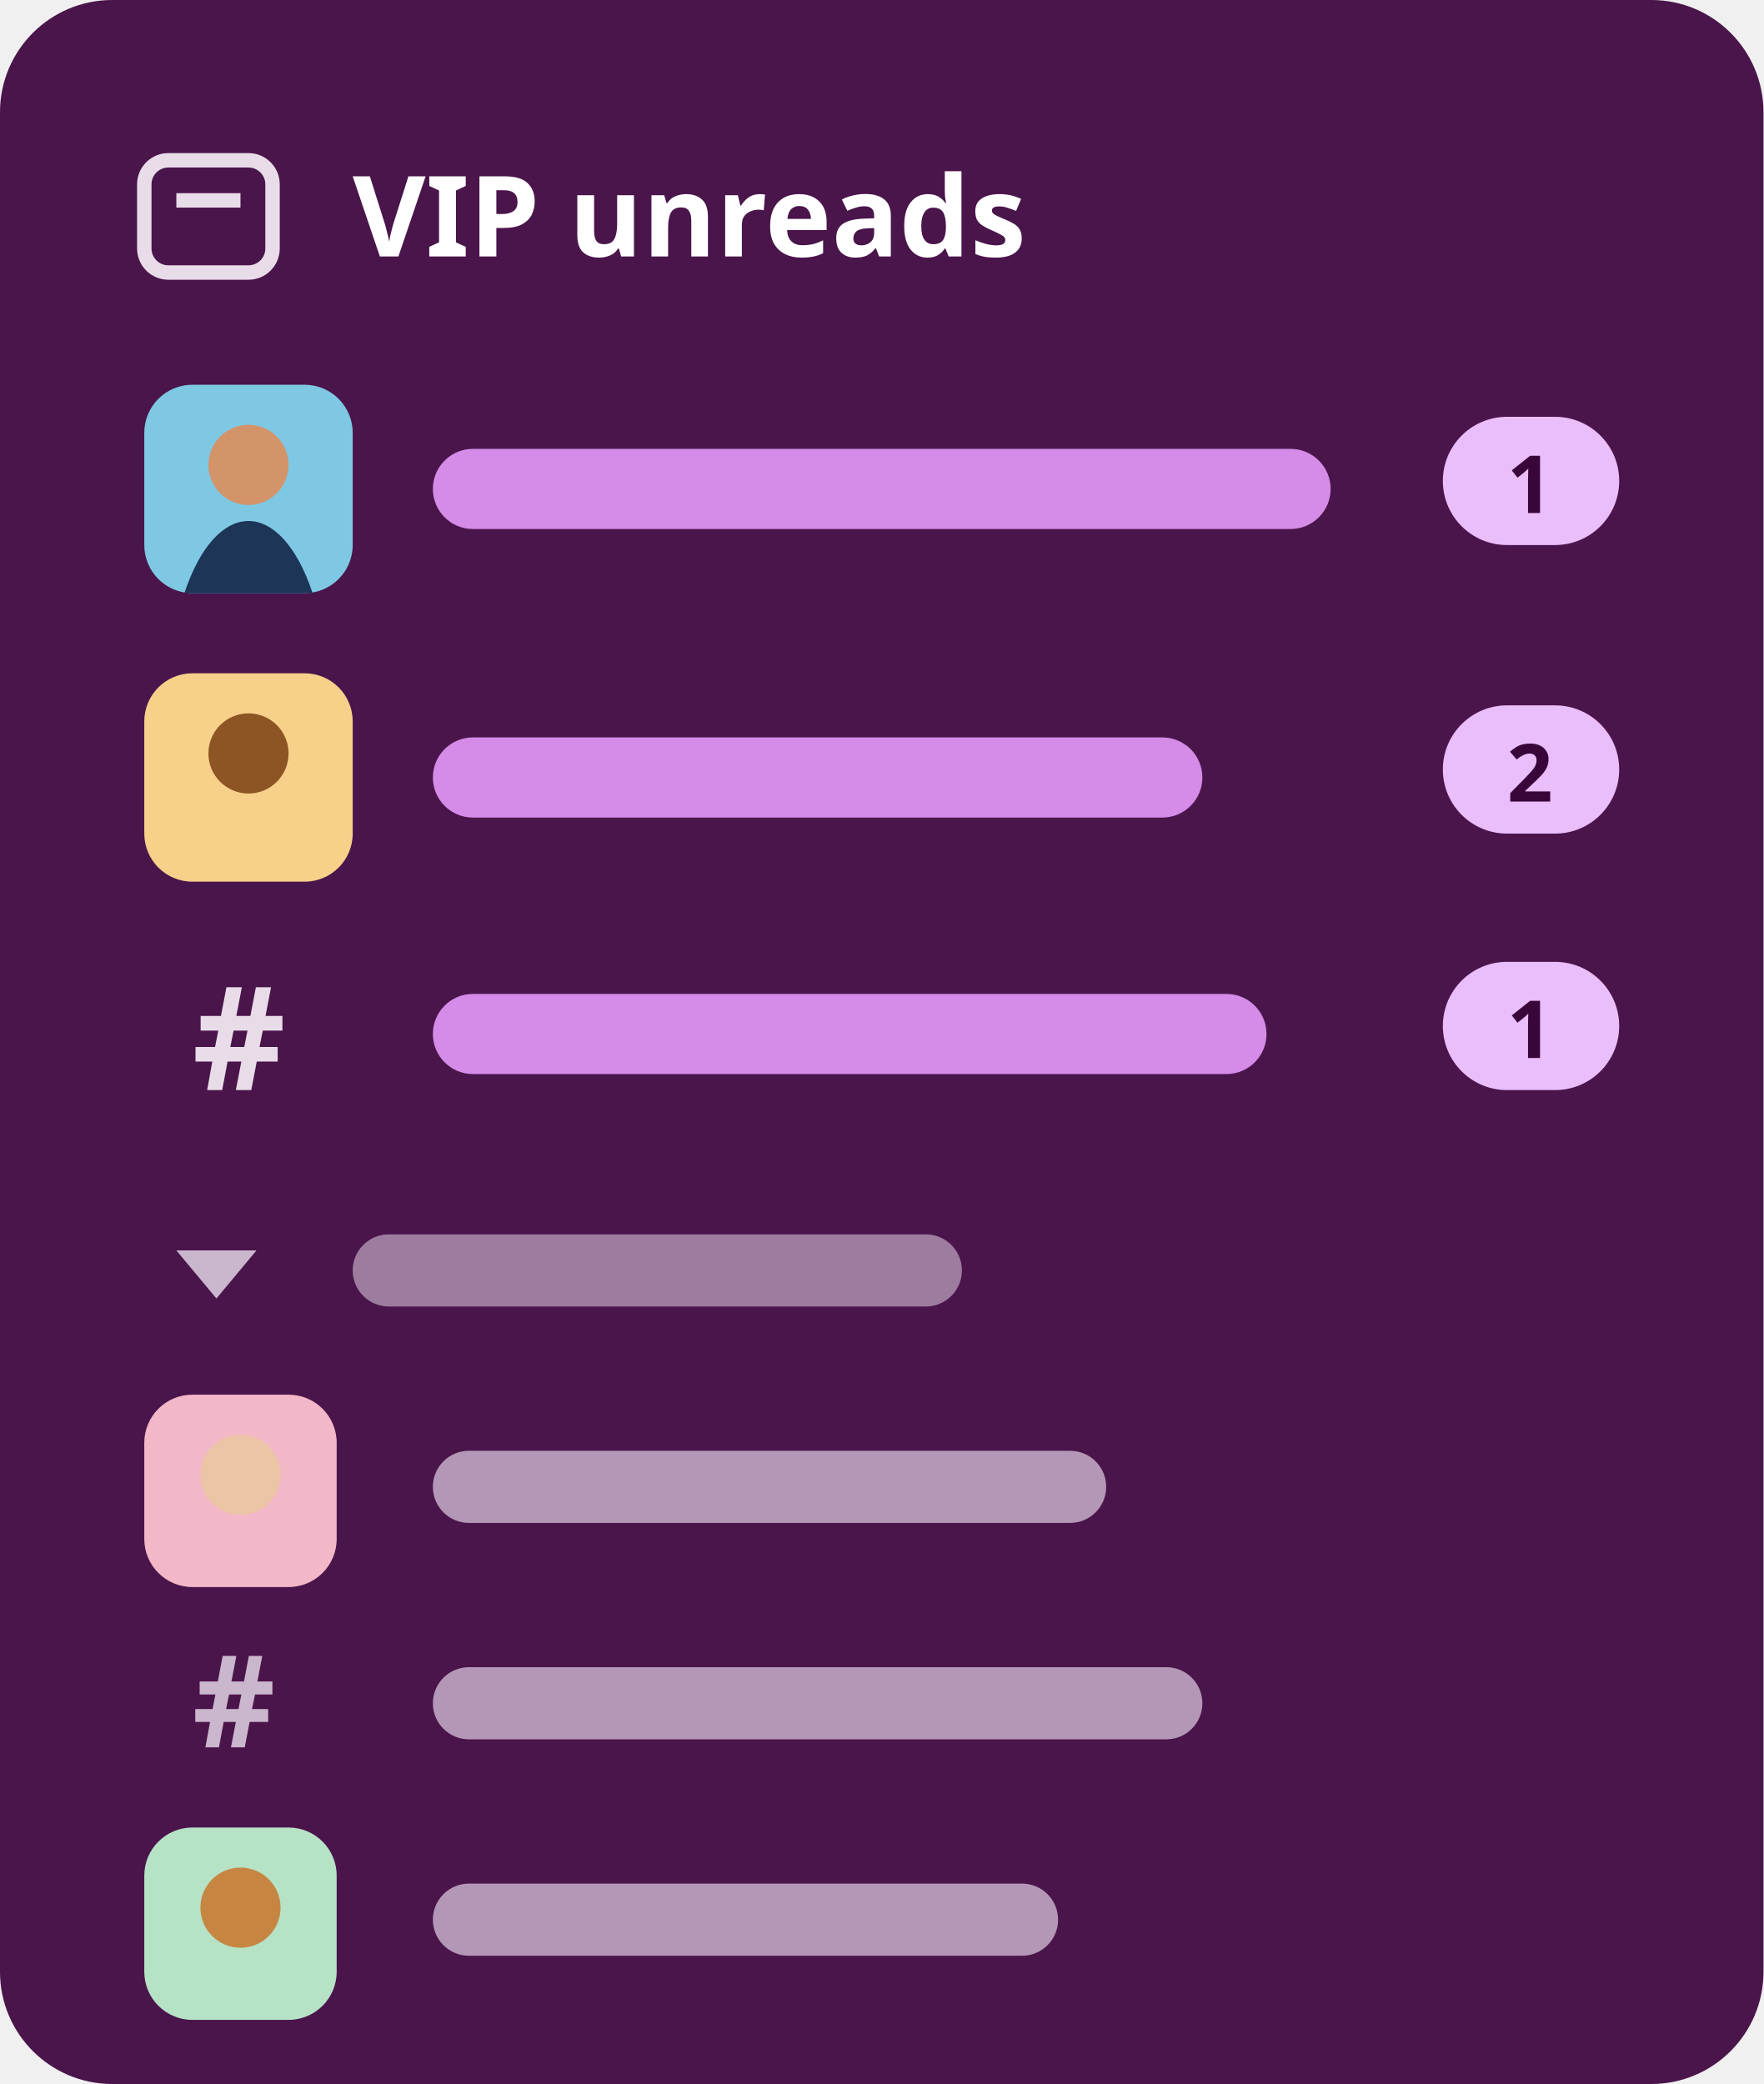
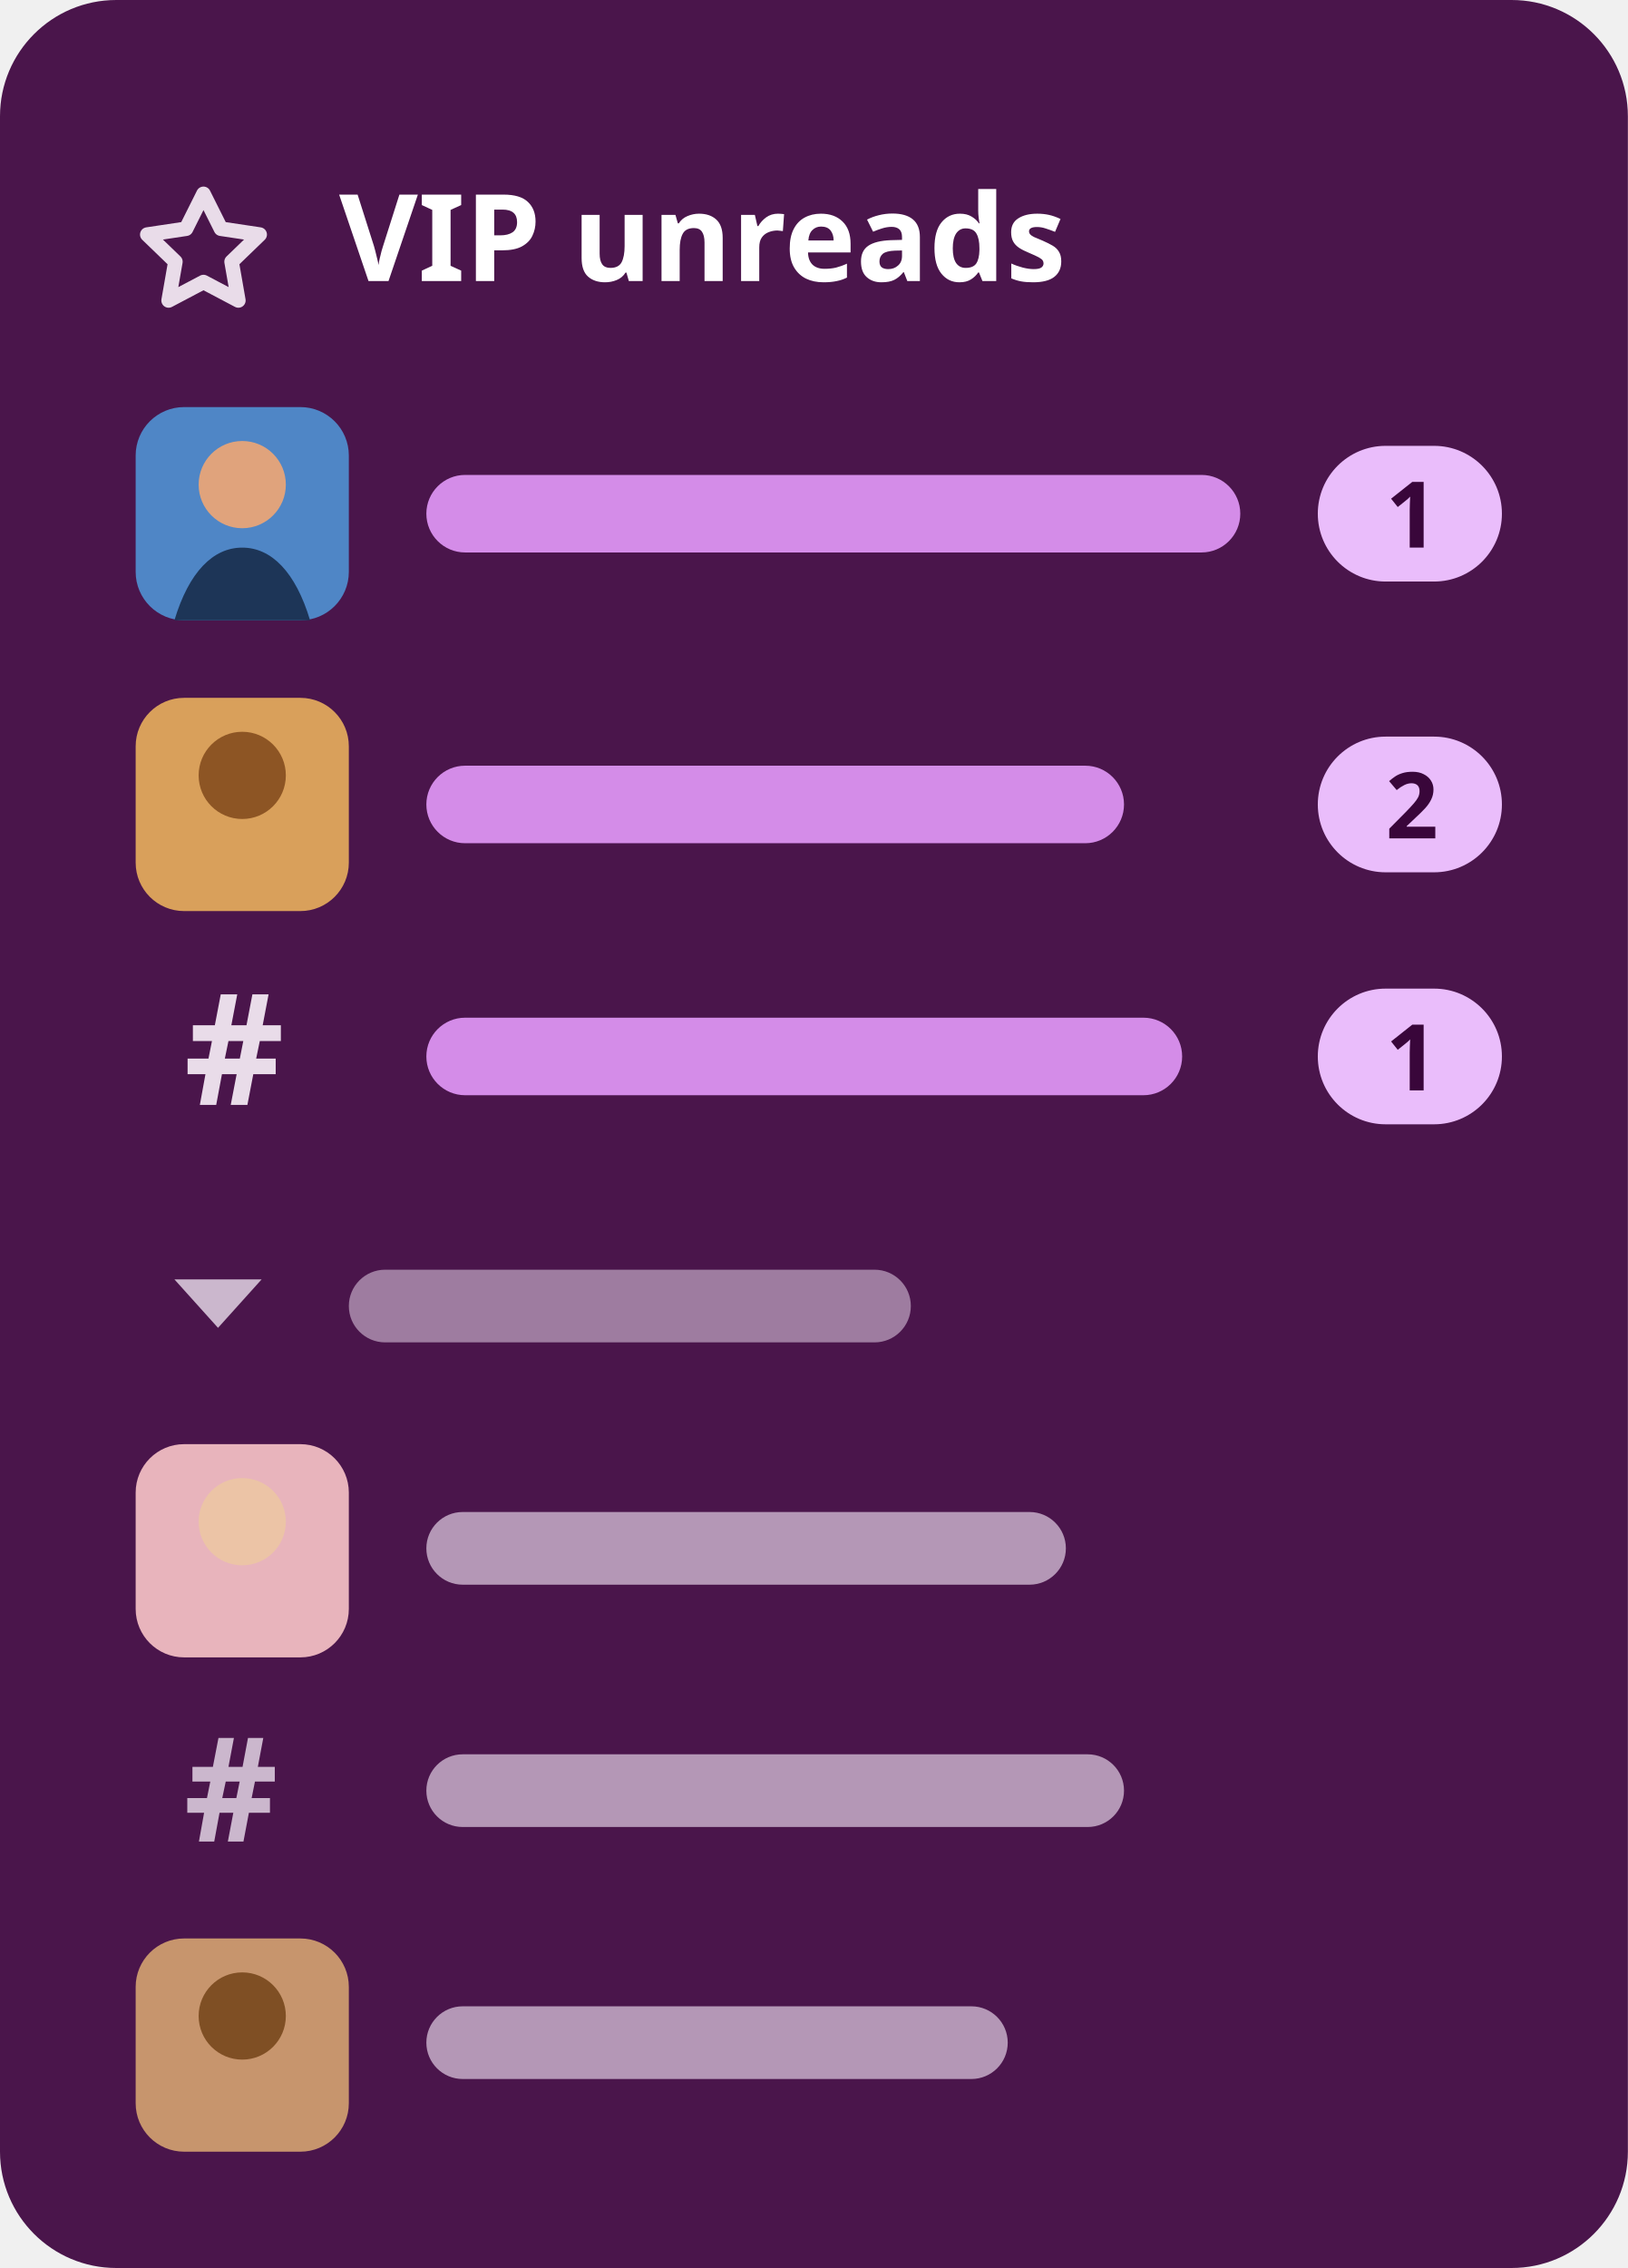
- <svg xmlns="http://www.w3.org/2000/svg" viewBox="0 0 220 260">
-   <rect width="220" height="260" rx="14" fill="#4a154b" />
-   <rect x="18" y="20" width="16" height="14" rx="3" fill="none" stroke="#e9dce9" stroke-width="1.8" />
-   <path d="M22 25h8" stroke="#e9dce9" stroke-width="1.8" />
-   <text x="44" y="32" fill="#ffffff" font-family="sans-serif" font-size="14" font-weight="700">VIP unreads</text>
-   <rect x="18" y="48" width="26" height="26" rx="6" fill="#7ec8e3" />
-   <circle cx="31" cy="58" r="5" fill="#d4946a" />
-   <path d="M23 74c2-6 5-9 8-9s6 3 8 9z" fill="#1d3557" />
-   <rect x="54" y="56" width="112" height="10" rx="5" fill="#d48ce8" />
-   <rect x="180" y="52" width="22" height="16" rx="8" fill="#eabdfb" />
-   <text x="188" y="64" fill="#39063a" font-family="sans-serif" font-size="10" font-weight="700">1</text>
-   <rect x="18" y="84" width="26" height="26" rx="6" fill="#f7d08a" />
-   <circle cx="31" cy="94" r="5" fill="#8d5524" />
-   <rect x="54" y="92" width="96" height="10" rx="5" fill="#d48ce8" />
-   <rect x="180" y="88" width="22" height="16" rx="8" fill="#eabdfb" />
-   <text x="188" y="100" fill="#39063a" font-family="sans-serif" font-size="10" font-weight="700">2</text>
-   <text x="24" y="136" fill="#e9dce9" font-family="sans-serif" font-size="18" font-weight="700">#</text>
-   <rect x="54" y="124" width="104" height="10" rx="5" fill="#d48ce8" />
-   <rect x="180" y="120" width="22" height="16" rx="8" fill="#eabdfb" />
-   <text x="188" y="132" fill="#39063a" font-family="sans-serif" font-size="10" font-weight="700">1</text>
-   <path d="M22 156l5 6 5-6z" fill="#cbb7cd" />
-   <rect x="44" y="154" width="76" height="9" rx="4.5" fill="#9e7ca0" />
-   <rect x="18" y="174" width="24" height="24" rx="6" fill="#f3b8c8" />
-   <circle cx="30" cy="184" r="5" fill="#ecc4a6" />
-   <rect x="54" y="181" width="84" height="9" rx="4.5" fill="#b497b6" />
-   <text x="24" y="218" fill="#cbb7cd" font-family="sans-serif" font-size="16" font-weight="700">#</text>
-   <rect x="54" y="208" width="96" height="9" rx="4.5" fill="#b497b6" />
-   <rect x="18" y="228" width="24" height="24" rx="6" fill="#b6e2c6" />
-   <circle cx="30" cy="238" r="5" fill="#c68642" />
-   <rect x="54" y="235" width="78" height="9" rx="4.5" fill="#b497b6" />
+ <svg xmlns="http://www.w3.org/2000/svg" viewBox="0 0 168 234">
+   <rect width="168" height="234" rx="12" fill="#4a154b" />
+   <path d="M21 20l1.8 3.6 4 .6-2.9 2.8.7 4-3.6-1.9-3.6 1.9.7-4-2.9-2.8 4-.6z" fill="none" stroke="#e9dce9" stroke-width="1.5" stroke-linejoin="round" />
+   <text x="35" y="29" fill="#ffffff" font-family="sans-serif" font-size="12.5" font-weight="700">VIP unreads</text>
+   <rect x="14" y="42" width="22" height="22" rx="5" fill="#4f86c6" />
+   <circle cx="25" cy="50" r="4.5" fill="#e0a37c" />
+   <path d="M18 64c1.5-5 4-7.5 7-7.5s5.5 2.5 7 7.5z" fill="#1d3557" />
+   <rect x="44" y="49" width="84" height="8" rx="4" fill="#d48ce8" />
+   <rect x="136" y="46" width="19" height="14" rx="7" fill="#eabdfb" />
+   <text x="143" y="56.5" fill="#39063a" font-family="sans-serif" font-size="9.5" font-weight="700">1</text>
+   <rect x="14" y="72" width="22" height="22" rx="5" fill="#d9a05b" />
+   <circle cx="25" cy="80" r="4.5" fill="#8d5524" />
+   <rect x="44" y="79" width="72" height="8" rx="4" fill="#d48ce8" />
+   <rect x="136" y="76" width="19" height="14" rx="7" fill="#eabdfb" />
+   <text x="143" y="86.5" fill="#39063a" font-family="sans-serif" font-size="9.5" font-weight="700">2</text>
+   <text x="19" y="114" fill="#e9dce9" font-family="sans-serif" font-size="16" font-weight="700">#</text>
+   <rect x="44" y="105" width="78" height="8" rx="4" fill="#d48ce8" />
+   <rect x="136" y="102" width="19" height="14" rx="7" fill="#eabdfb" />
+   <text x="143" y="112.5" fill="#39063a" font-family="sans-serif" font-size="9.5" font-weight="700">1</text>
+   <path d="M18 132l4.5 5 4.5-5z" fill="#cbb7cd" />
+   <rect x="36" y="131" width="58" height="7.5" rx="3.75" fill="#9e7ca0" />
+   <rect x="14" y="149" width="22" height="22" rx="5" fill="#e8b4bc" />
+   <circle cx="25" cy="157" r="4.5" fill="#ecc4a6" />
+   <rect x="44" y="156" width="66" height="7.5" rx="3.75" fill="#b497b6" />
+   <text x="19" y="190" fill="#cbb7cd" font-family="sans-serif" font-size="15" font-weight="700">#</text>
+   <rect x="44" y="181" width="72" height="7.5" rx="3.75" fill="#b497b6" />
+   <rect x="14" y="200" width="22" height="22" rx="5" fill="#c7956d" />
+   <circle cx="25" cy="208" r="4.5" fill="#7f4f24" />
+   <rect x="44" y="207" width="60" height="7.5" rx="3.75" fill="#b497b6" />
</svg>
